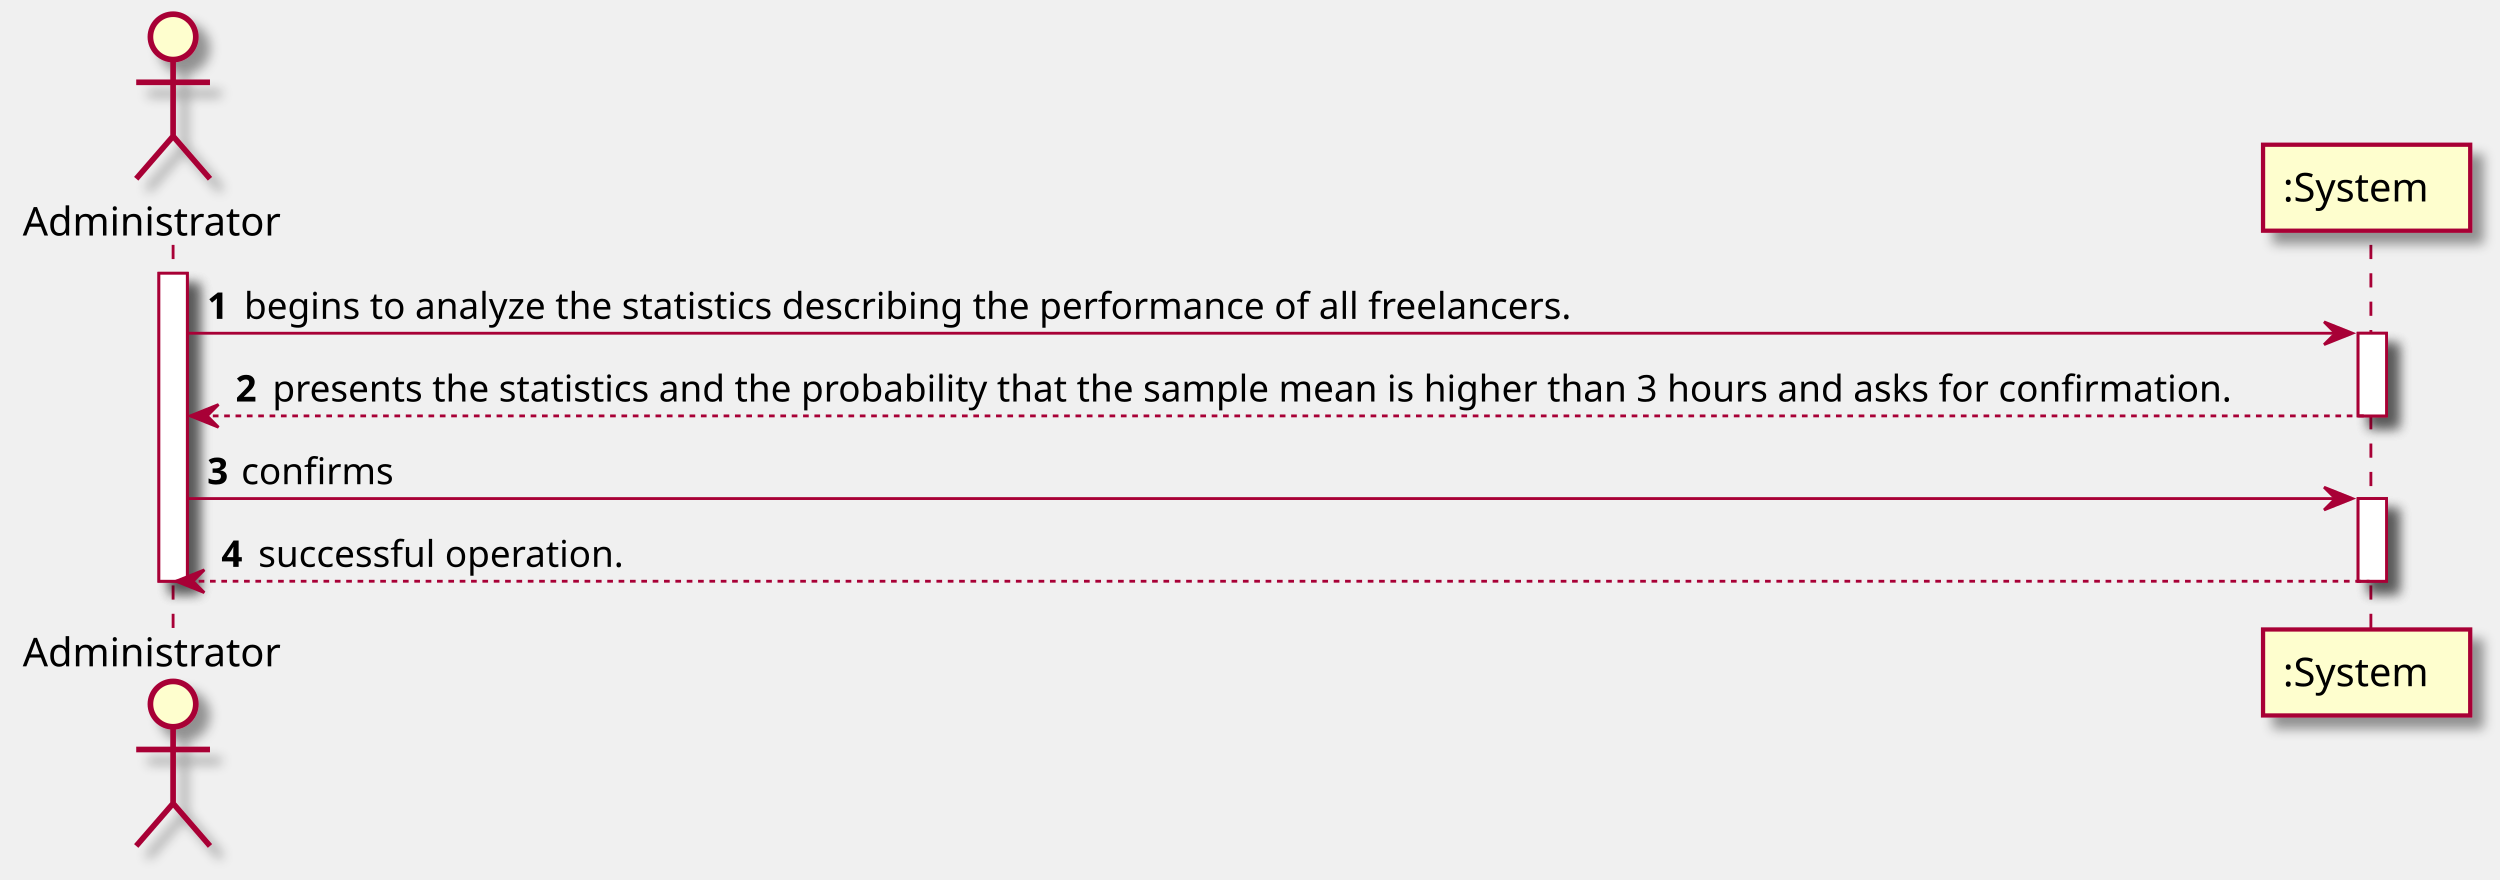
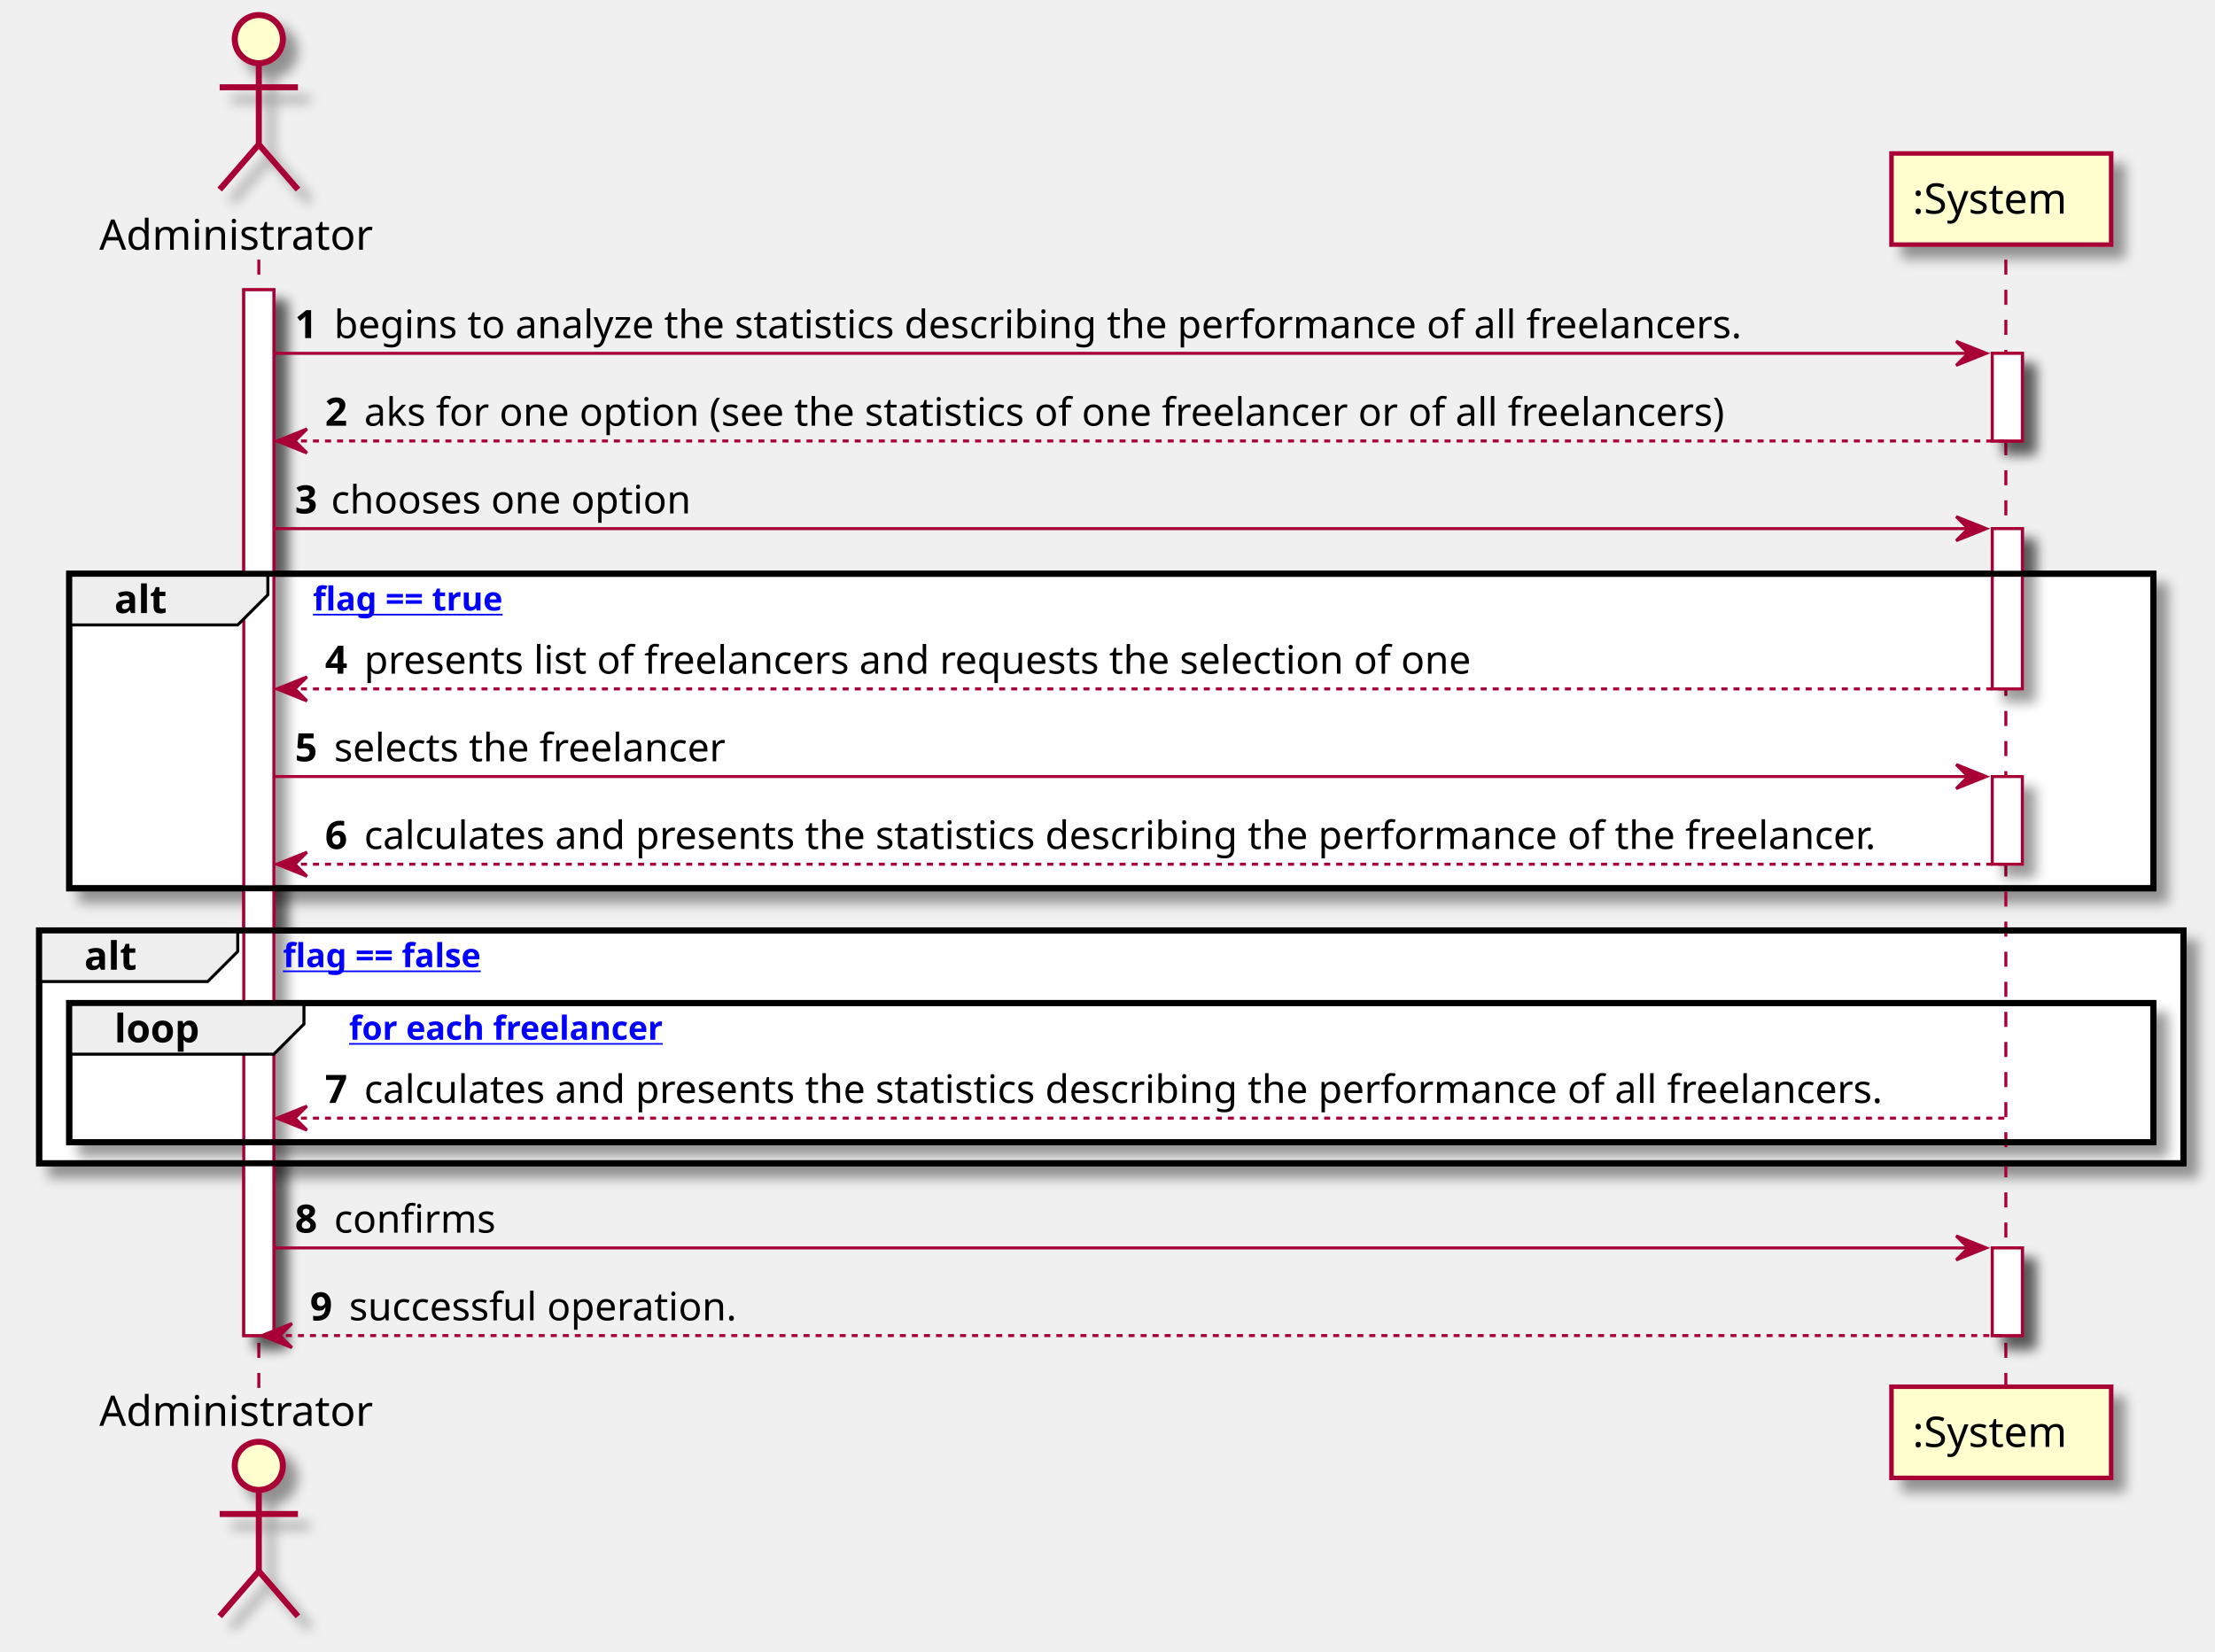
- <svg xmlns="http://www.w3.org/2000/svg" contentScriptType="application/ecmascript" contentStyleType="text/css" height="310px" preserveAspectRatio="none" style="width:881px;height:310px;" version="1.1" viewBox="0 0 881 310" width="881px" zoomAndPan="magnify">
+ <svg xmlns="http://www.w3.org/2000/svg" xmlns:xlink="http://www.w3.org/1999/xlink" contentScriptType="application/ecmascript" contentStyleType="text/css" height="549px" preserveAspectRatio="none" style="width:736px;height:549px;" version="1.1" viewBox="0 0 736 549" width="736px" zoomAndPan="magnify">
  <defs>
-     <filter height="300%" id="fhgv8543u68l9" width="300%" x="-1" y="-1">
+     <filter height="300%" id="f1suzvo9kn97f3" width="300%" x="-1" y="-1">
      <feGaussianBlur result="blurOut" stdDeviation="2.0" />
      <feColorMatrix in="blurOut" result="blurOut2" type="matrix" values="0 0 0 0 0 0 0 0 0 0 0 0 0 0 0 0 0 0 .4 0" />
      <feOffset dx="4.0" dy="4.0" in="blurOut2" result="blurOut3" />
      <feBlend in="SourceGraphic" in2="blurOut3" mode="normal" />
    </filter>
  </defs>
  <g>
-     <rect fill="#FFFFFF" filter="url(#fhgv8543u68l9)" height="108.531" style="stroke: #A80036; stroke-width: 1.0;" width="10" x="56" y="96.297" />
-     <rect fill="#FFFFFF" filter="url(#fhgv8543u68l9)" height="29.133" style="stroke: #A80036; stroke-width: 1.0;" width="10" x="831" y="117.43" />
-     <rect fill="#FFFFFF" filter="url(#fhgv8543u68l9)" height="29.133" style="stroke: #A80036; stroke-width: 1.0;" width="10" x="831" y="175.695" />
-     <line style="stroke: #A80036; stroke-width: 1.0; stroke-dasharray: 5.0,5.0;" x1="61" x2="61" y1="86.297" y2="222.828" />
-     <line style="stroke: #A80036; stroke-width: 1.0; stroke-dasharray: 5.0,5.0;" x1="835.5" x2="835.5" y1="86.297" y2="222.828" />
-     <text fill="#000000" font-family="sans-serif" font-size="14" lengthAdjust="spacingAndGlyphs" textLength="100" x="8" y="82.995">Administrator</text>
-     <ellipse cx="61" cy="13" fill="#FEFECE" filter="url(#fhgv8543u68l9)" rx="8" ry="8" style="stroke: #A80036; stroke-width: 2.0;" />
-     <path d="M61,21 L61,48 M48,29 L74,29 M61,48 L48,63 M61,48 L74,63 " fill="none" filter="url(#fhgv8543u68l9)" style="stroke: #A80036; stroke-width: 2.0;" />
-     <text fill="#000000" font-family="sans-serif" font-size="14" lengthAdjust="spacingAndGlyphs" textLength="100" x="8" y="234.823">Administrator</text>
-     <ellipse cx="61" cy="248.125" fill="#FEFECE" filter="url(#fhgv8543u68l9)" rx="8" ry="8" style="stroke: #A80036; stroke-width: 2.0;" />
-     <path d="M61,256.125 L61,283.125 M48,264.125 L74,264.125 M61,283.125 L48,298.125 M61,283.125 L74,298.125 " fill="none" filter="url(#fhgv8543u68l9)" style="stroke: #A80036; stroke-width: 2.0;" />
-     <rect fill="#FEFECE" filter="url(#fhgv8543u68l9)" height="30.297" style="stroke: #A80036; stroke-width: 1.5;" width="73" x="797.5" y="51" />
-     <text fill="#000000" font-family="sans-serif" font-size="14" lengthAdjust="spacingAndGlyphs" textLength="59" x="804.5" y="70.995">:System</text>
-     <rect fill="#FEFECE" filter="url(#fhgv8543u68l9)" height="30.297" style="stroke: #A80036; stroke-width: 1.5;" width="73" x="797.5" y="221.828" />
-     <text fill="#000000" font-family="sans-serif" font-size="14" lengthAdjust="spacingAndGlyphs" textLength="59" x="804.5" y="241.823">:System</text>
-     <rect fill="#FFFFFF" filter="url(#fhgv8543u68l9)" height="108.531" style="stroke: #A80036; stroke-width: 1.0;" width="10" x="56" y="96.297" />
-     <rect fill="#FFFFFF" filter="url(#fhgv8543u68l9)" height="29.133" style="stroke: #A80036; stroke-width: 1.0;" width="10" x="831" y="117.43" />
-     <rect fill="#FFFFFF" filter="url(#fhgv8543u68l9)" height="29.133" style="stroke: #A80036; stroke-width: 1.0;" width="10" x="831" y="175.695" />
-     <polygon fill="#A80036" points="819,113.43,829,117.43,819,121.43,823,117.43" style="stroke: #A80036; stroke-width: 1.0;" />
-     <line style="stroke: #A80036; stroke-width: 1.0;" x1="66" x2="825" y1="117.43" y2="117.43" />
-     <text fill="#000000" font-family="sans-serif" font-size="13" font-weight="bold" lengthAdjust="spacingAndGlyphs" textLength="9" x="73" y="112.364">1</text>
-     <text fill="#000000" font-family="sans-serif" font-size="13" lengthAdjust="spacingAndGlyphs" textLength="495" x="86" y="112.364">begins to analyze the statistics describing the performance of all freelancers.</text>
-     <polygon fill="#A80036" points="77,142.562,67,146.562,77,150.562,73,146.562" style="stroke: #A80036; stroke-width: 1.0;" />
-     <line style="stroke: #A80036; stroke-width: 1.0; stroke-dasharray: 2.0,2.0;" x1="71" x2="835" y1="146.562" y2="146.562" />
-     <text fill="#000000" font-family="sans-serif" font-size="13" font-weight="bold" lengthAdjust="spacingAndGlyphs" textLength="9" x="83" y="141.497">2</text>
-     <text fill="#000000" font-family="sans-serif" font-size="13" lengthAdjust="spacingAndGlyphs" textLength="728" x="96" y="141.497">presents the statistics and the probability that the sample mean is higher than 3 hours and asks for confirmation.</text>
-     <polygon fill="#A80036" points="819,171.695,829,175.695,819,179.695,823,175.695" style="stroke: #A80036; stroke-width: 1.0;" />
-     <line style="stroke: #A80036; stroke-width: 1.0;" x1="66" x2="825" y1="175.695" y2="175.695" />
-     <text fill="#000000" font-family="sans-serif" font-size="13" font-weight="bold" lengthAdjust="spacingAndGlyphs" textLength="8" x="73" y="170.629">3</text>
-     <text fill="#000000" font-family="sans-serif" font-size="13" lengthAdjust="spacingAndGlyphs" textLength="56" x="85" y="170.629">confirms</text>
-     <polygon fill="#A80036" points="72,200.828,62,204.828,72,208.828,68,204.828" style="stroke: #A80036; stroke-width: 1.0;" />
-     <line style="stroke: #A80036; stroke-width: 1.0; stroke-dasharray: 2.0,2.0;" x1="66" x2="835" y1="204.828" y2="204.828" />
-     <text fill="#000000" font-family="sans-serif" font-size="13" font-weight="bold" lengthAdjust="spacingAndGlyphs" textLength="9" x="78" y="199.762">4</text>
-     <text fill="#000000" font-family="sans-serif" font-size="13" lengthAdjust="spacingAndGlyphs" textLength="136" x="91" y="199.762">successful operation.</text>
+     <rect fill="#FFFFFF" filter="url(#f1suzvo9kn97f3)" height="347.594" style="stroke: #A80036; stroke-width: 1.0;" width="10" x="81" y="96.297" />
+     <rect fill="#FFFFFF" filter="url(#f1suzvo9kn97f3)" height="29.133" style="stroke: #A80036; stroke-width: 1.0;" width="10" x="662" y="117.43" />
+     <rect fill="#FFFFFF" filter="url(#f1suzvo9kn97f3)" height="53.266" style="stroke: #A80036; stroke-width: 1.0;" width="10" x="662" y="175.695" />
+     <rect fill="#FFFFFF" filter="url(#f1suzvo9kn97f3)" height="29.133" style="stroke: #A80036; stroke-width: 1.0;" width="10" x="662" y="258.094" />
+     <rect fill="#FFFFFF" filter="url(#f1suzvo9kn97f3)" height="29.133" style="stroke: #A80036; stroke-width: 1.0;" width="10" x="662" y="414.758" />
+     <rect fill="#FFFFFF" filter="url(#f1suzvo9kn97f3)" height="104.531" style="stroke: #000000; stroke-width: 2.0;" width="692.5" x="23" y="190.695" />
+     <rect fill="#FFFFFF" filter="url(#f1suzvo9kn97f3)" height="77.398" style="stroke: #000000; stroke-width: 2.0;" width="712.5" x="13" y="309.227" />
+     <rect fill="#FFFFFF" filter="url(#f1suzvo9kn97f3)" height="46.266" style="stroke: #000000; stroke-width: 2.0;" width="692.5" x="23" y="333.359" />
+     <line style="stroke: #A80036; stroke-width: 1.0; stroke-dasharray: 5.0,5.0;" x1="86" x2="86" y1="86.297" y2="461.891" />
+     <line style="stroke: #A80036; stroke-width: 1.0; stroke-dasharray: 5.0,5.0;" x1="666.5" x2="666.5" y1="86.297" y2="461.891" />
+     <text fill="#000000" font-family="sans-serif" font-size="14" lengthAdjust="spacingAndGlyphs" textLength="100" x="33" y="82.995">Administrator</text>
+     <ellipse cx="86" cy="13" fill="#FEFECE" filter="url(#f1suzvo9kn97f3)" rx="8" ry="8" style="stroke: #A80036; stroke-width: 2.0;" />
+     <path d="M86,21 L86,48 M73,29 L99,29 M86,48 L73,63 M86,48 L99,63 " fill="none" filter="url(#f1suzvo9kn97f3)" style="stroke: #A80036; stroke-width: 2.0;" />
+     <text fill="#000000" font-family="sans-serif" font-size="14" lengthAdjust="spacingAndGlyphs" textLength="100" x="33" y="473.886">Administrator</text>
+     <ellipse cx="86" cy="487.188" fill="#FEFECE" filter="url(#f1suzvo9kn97f3)" rx="8" ry="8" style="stroke: #A80036; stroke-width: 2.0;" />
+     <path d="M86,495.188 L86,522.188 M73,503.188 L99,503.188 M86,522.188 L73,537.188 M86,522.188 L99,537.188 " fill="none" filter="url(#f1suzvo9kn97f3)" style="stroke: #A80036; stroke-width: 2.0;" />
+     <rect fill="#FEFECE" filter="url(#f1suzvo9kn97f3)" height="30.297" style="stroke: #A80036; stroke-width: 1.5;" width="73" x="628.5" y="51" />
+     <text fill="#000000" font-family="sans-serif" font-size="14" lengthAdjust="spacingAndGlyphs" textLength="59" x="635.5" y="70.995">:System</text>
+     <rect fill="#FEFECE" filter="url(#f1suzvo9kn97f3)" height="30.297" style="stroke: #A80036; stroke-width: 1.5;" width="73" x="628.5" y="460.891" />
+     <text fill="#000000" font-family="sans-serif" font-size="14" lengthAdjust="spacingAndGlyphs" textLength="59" x="635.5" y="480.886">:System</text>
+     <rect fill="#FFFFFF" filter="url(#f1suzvo9kn97f3)" height="347.594" style="stroke: #A80036; stroke-width: 1.0;" width="10" x="81" y="96.297" />
+     <rect fill="#FFFFFF" filter="url(#f1suzvo9kn97f3)" height="29.133" style="stroke: #A80036; stroke-width: 1.0;" width="10" x="662" y="117.43" />
+     <rect fill="#FFFFFF" filter="url(#f1suzvo9kn97f3)" height="53.266" style="stroke: #A80036; stroke-width: 1.0;" width="10" x="662" y="175.695" />
+     <rect fill="#FFFFFF" filter="url(#f1suzvo9kn97f3)" height="29.133" style="stroke: #A80036; stroke-width: 1.0;" width="10" x="662" y="258.094" />
+     <rect fill="#FFFFFF" filter="url(#f1suzvo9kn97f3)" height="29.133" style="stroke: #A80036; stroke-width: 1.0;" width="10" x="662" y="414.758" />
+     <polygon fill="#A80036" points="650,113.43,660,117.43,650,121.43,654,117.43" style="stroke: #A80036; stroke-width: 1.0;" />
+     <line style="stroke: #A80036; stroke-width: 1.0;" x1="91" x2="656" y1="117.43" y2="117.43" />
+     <text fill="#000000" font-family="sans-serif" font-size="13" font-weight="bold" lengthAdjust="spacingAndGlyphs" textLength="9" x="98" y="112.364">1</text>
+     <text fill="#000000" font-family="sans-serif" font-size="13" lengthAdjust="spacingAndGlyphs" textLength="495" x="111" y="112.364">begins to analyze the statistics describing the performance of all freelancers.</text>
+     <polygon fill="#A80036" points="102,142.562,92,146.562,102,150.562,98,146.562" style="stroke: #A80036; stroke-width: 1.0;" />
+     <line style="stroke: #A80036; stroke-width: 1.0; stroke-dasharray: 2.0,2.0;" x1="96" x2="666" y1="146.562" y2="146.562" />
+     <text fill="#000000" font-family="sans-serif" font-size="13" font-weight="bold" lengthAdjust="spacingAndGlyphs" textLength="9" x="108" y="141.497">2</text>
+     <text fill="#000000" font-family="sans-serif" font-size="13" lengthAdjust="spacingAndGlyphs" textLength="481" x="121" y="141.497">aks for one option (see the statistics of one freelancer or of all freelancers)</text>
+     <polygon fill="#A80036" points="650,171.695,660,175.695,650,179.695,654,175.695" style="stroke: #A80036; stroke-width: 1.0;" />
+     <line style="stroke: #A80036; stroke-width: 1.0;" x1="91" x2="656" y1="175.695" y2="175.695" />
+     <text fill="#000000" font-family="sans-serif" font-size="13" font-weight="bold" lengthAdjust="spacingAndGlyphs" textLength="8" x="98" y="170.629">3</text>
+     <text fill="#000000" font-family="sans-serif" font-size="13" lengthAdjust="spacingAndGlyphs" textLength="125" x="110" y="170.629">chooses one option</text>
+     <path d="M23,190.695 L89,190.695 L89,197.695 L79,207.695 L23,207.695 L23,190.695 " fill="#EEEEEE" style="stroke: #000000; stroke-width: 1.0;" />
+     <rect fill="none" height="104.531" style="stroke: #000000; stroke-width: 2.0;" width="692.5" x="23" y="190.695" />
+     <text fill="#000000" font-family="sans-serif" font-size="13" font-weight="bold" lengthAdjust="spacingAndGlyphs" textLength="21" x="38" y="203.762">alt</text>
+     <a href="" target="_top" title="" xlink:actuate="onRequest" xlink:href="" xlink:show="new" xlink:title="" xlink:type="simple">
+       <text fill="#0000FF" font-family="sans-serif" font-size="11" font-weight="bold" lengthAdjust="spacingAndGlyphs" text-decoration="underline" textLength="82" x="104" y="202.906">flag == true</text>
+     </a>
+     <polygon fill="#A80036" points="102,224.961,92,228.961,102,232.961,98,228.961" style="stroke: #A80036; stroke-width: 1.0;" />
+     <line style="stroke: #A80036; stroke-width: 1.0; stroke-dasharray: 2.0,2.0;" x1="96" x2="666" y1="228.961" y2="228.961" />
+     <text fill="#000000" font-family="sans-serif" font-size="13" font-weight="bold" lengthAdjust="spacingAndGlyphs" textLength="9" x="108" y="223.895">4</text>
+     <text fill="#000000" font-family="sans-serif" font-size="13" lengthAdjust="spacingAndGlyphs" textLength="390" x="121" y="223.895">presents list of freelancers and requests the selection of one</text>
+     <polygon fill="#A80036" points="650,254.094,660,258.094,650,262.094,654,258.094" style="stroke: #A80036; stroke-width: 1.0;" />
+     <line style="stroke: #A80036; stroke-width: 1.0;" x1="91" x2="656" y1="258.094" y2="258.094" />
+     <text fill="#000000" font-family="sans-serif" font-size="13" font-weight="bold" lengthAdjust="spacingAndGlyphs" textLength="9" x="98" y="253.028">5</text>
+     <text fill="#000000" font-family="sans-serif" font-size="13" lengthAdjust="spacingAndGlyphs" textLength="139" x="111" y="253.028">selects the freelancer</text>
+     <polygon fill="#A80036" points="102,283.227,92,287.227,102,291.227,98,287.227" style="stroke: #A80036; stroke-width: 1.0;" />
+     <line style="stroke: #A80036; stroke-width: 1.0; stroke-dasharray: 2.0,2.0;" x1="96" x2="666" y1="287.227" y2="287.227" />
+     <text fill="#000000" font-family="sans-serif" font-size="13" font-weight="bold" lengthAdjust="spacingAndGlyphs" textLength="9" x="108" y="282.161">6</text>
+     <text fill="#000000" font-family="sans-serif" font-size="13" lengthAdjust="spacingAndGlyphs" textLength="534" x="121" y="282.161">calculates and presents the statistics describing the performance of the freelancer.</text>
+     <path d="M13,309.227 L79,309.227 L79,316.227 L69,326.227 L13,326.227 L13,309.227 " fill="#EEEEEE" style="stroke: #000000; stroke-width: 1.0;" />
+     <rect fill="none" height="77.398" style="stroke: #000000; stroke-width: 2.0;" width="712.5" x="13" y="309.227" />
+     <text fill="#000000" font-family="sans-serif" font-size="13" font-weight="bold" lengthAdjust="spacingAndGlyphs" textLength="21" x="28" y="322.293">alt</text>
+     <a href="" target="_top" title="" xlink:actuate="onRequest" xlink:href="" xlink:show="new" xlink:title="" xlink:type="simple">
+       <text fill="#0000FF" font-family="sans-serif" font-size="11" font-weight="bold" lengthAdjust="spacingAndGlyphs" text-decoration="underline" textLength="87" x="94" y="321.437">flag == false</text>
+     </a>
+     <path d="M23,333.359 L101,333.359 L101,340.359 L91,350.359 L23,350.359 L23,333.359 " fill="#EEEEEE" style="stroke: #000000; stroke-width: 1.0;" />
+     <rect fill="none" height="46.266" style="stroke: #000000; stroke-width: 2.0;" width="692.5" x="23" y="333.359" />
+     <text fill="#000000" font-family="sans-serif" font-size="13" font-weight="bold" lengthAdjust="spacingAndGlyphs" textLength="33" x="38" y="346.426">loop</text>
+     <a href="" target="_top" title="" xlink:actuate="onRequest" xlink:href="" xlink:show="new" xlink:title="" xlink:type="simple">
+       <text fill="#0000FF" font-family="sans-serif" font-size="11" font-weight="bold" lengthAdjust="spacingAndGlyphs" text-decoration="underline" textLength="131" x="116" y="345.57">for each freelancer</text>
+     </a>
+     <polygon fill="#A80036" points="102,367.625,92,371.625,102,375.625,98,371.625" style="stroke: #A80036; stroke-width: 1.0;" />
+     <line style="stroke: #A80036; stroke-width: 1.0; stroke-dasharray: 2.0,2.0;" x1="96" x2="666" y1="371.625" y2="371.625" />
+     <text fill="#000000" font-family="sans-serif" font-size="13" font-weight="bold" lengthAdjust="spacingAndGlyphs" textLength="9" x="108" y="366.559">7</text>
+     <text fill="#000000" font-family="sans-serif" font-size="13" lengthAdjust="spacingAndGlyphs" textLength="534" x="121" y="366.559">calculates and presents the statistics describing the performance of all freelancers.</text>
+     <polygon fill="#A80036" points="650,410.758,660,414.758,650,418.758,654,414.758" style="stroke: #A80036; stroke-width: 1.0;" />
+     <line style="stroke: #A80036; stroke-width: 1.0;" x1="91" x2="656" y1="414.758" y2="414.758" />
+     <text fill="#000000" font-family="sans-serif" font-size="13" font-weight="bold" lengthAdjust="spacingAndGlyphs" textLength="9" x="98" y="409.692">8</text>
+     <text fill="#000000" font-family="sans-serif" font-size="13" lengthAdjust="spacingAndGlyphs" textLength="56" x="111" y="409.692">confirms</text>
+     <polygon fill="#A80036" points="97,439.891,87,443.891,97,447.891,93,443.891" style="stroke: #A80036; stroke-width: 1.0;" />
+     <line style="stroke: #A80036; stroke-width: 1.0; stroke-dasharray: 2.0,2.0;" x1="91" x2="666" y1="443.891" y2="443.891" />
+     <text fill="#000000" font-family="sans-serif" font-size="13" font-weight="bold" lengthAdjust="spacingAndGlyphs" textLength="9" x="103" y="438.825">9</text>
+     <text fill="#000000" font-family="sans-serif" font-size="13" lengthAdjust="spacingAndGlyphs" textLength="136" x="116" y="438.825">successful operation.</text>
  </g>
</svg>
